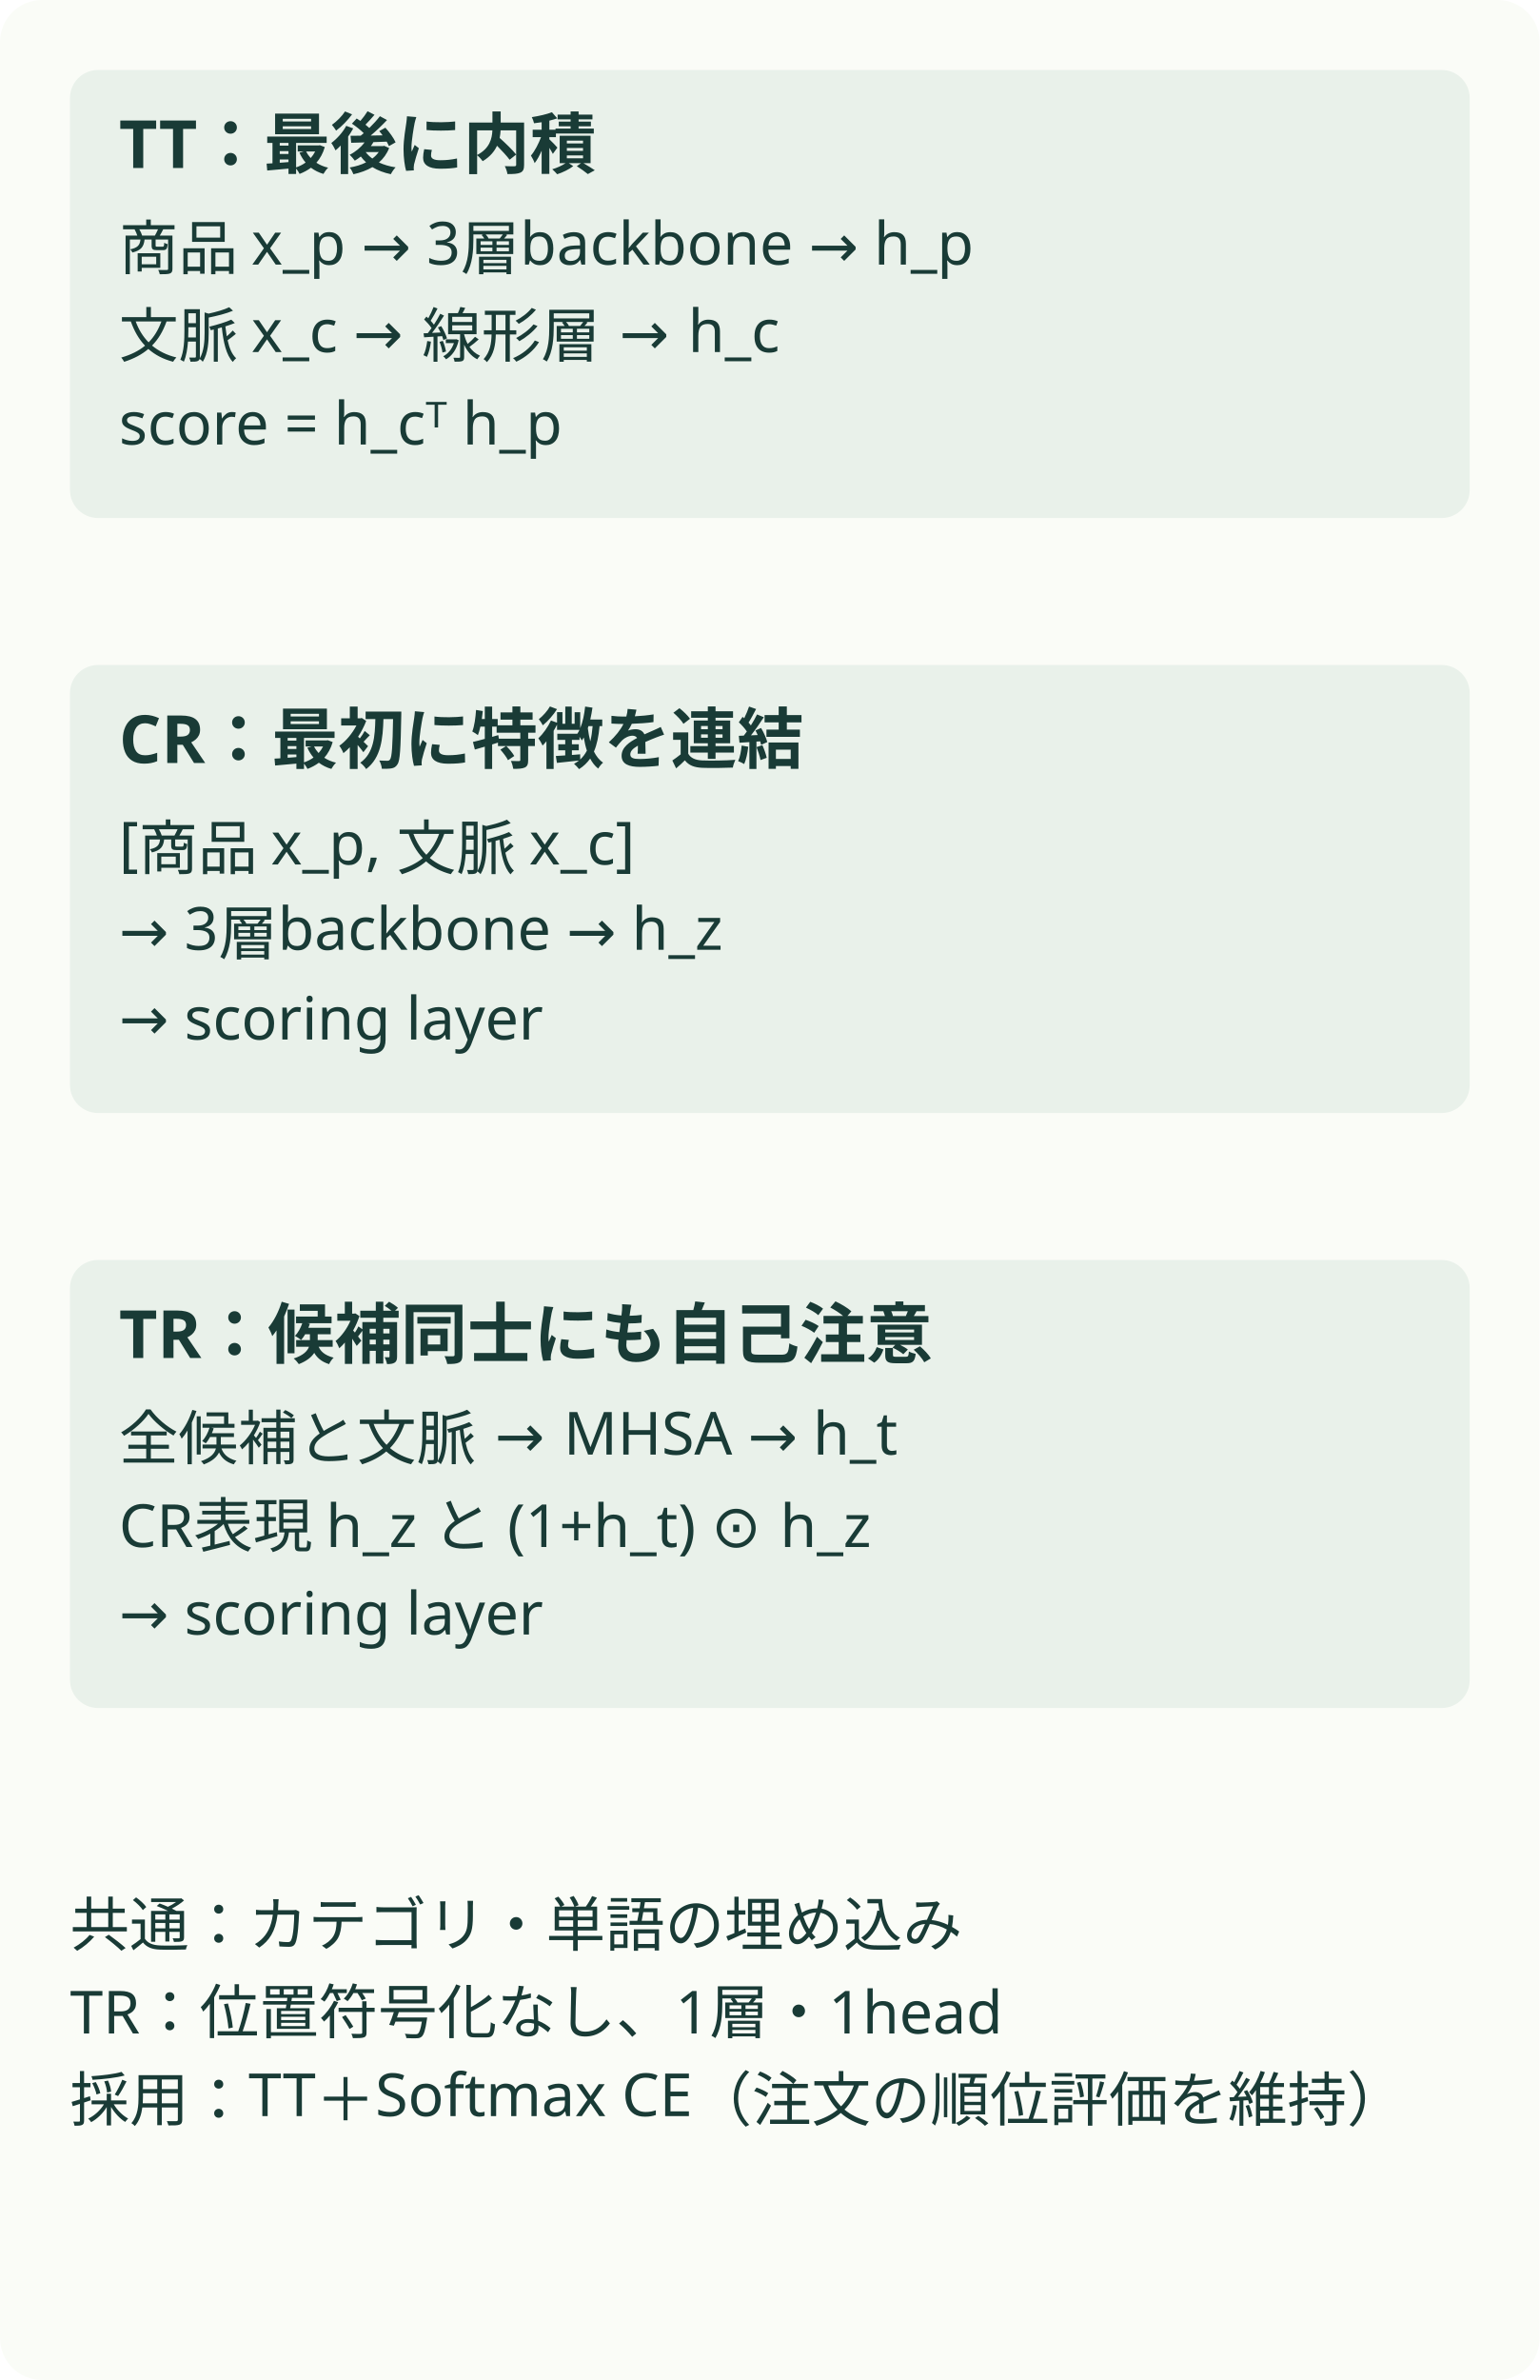
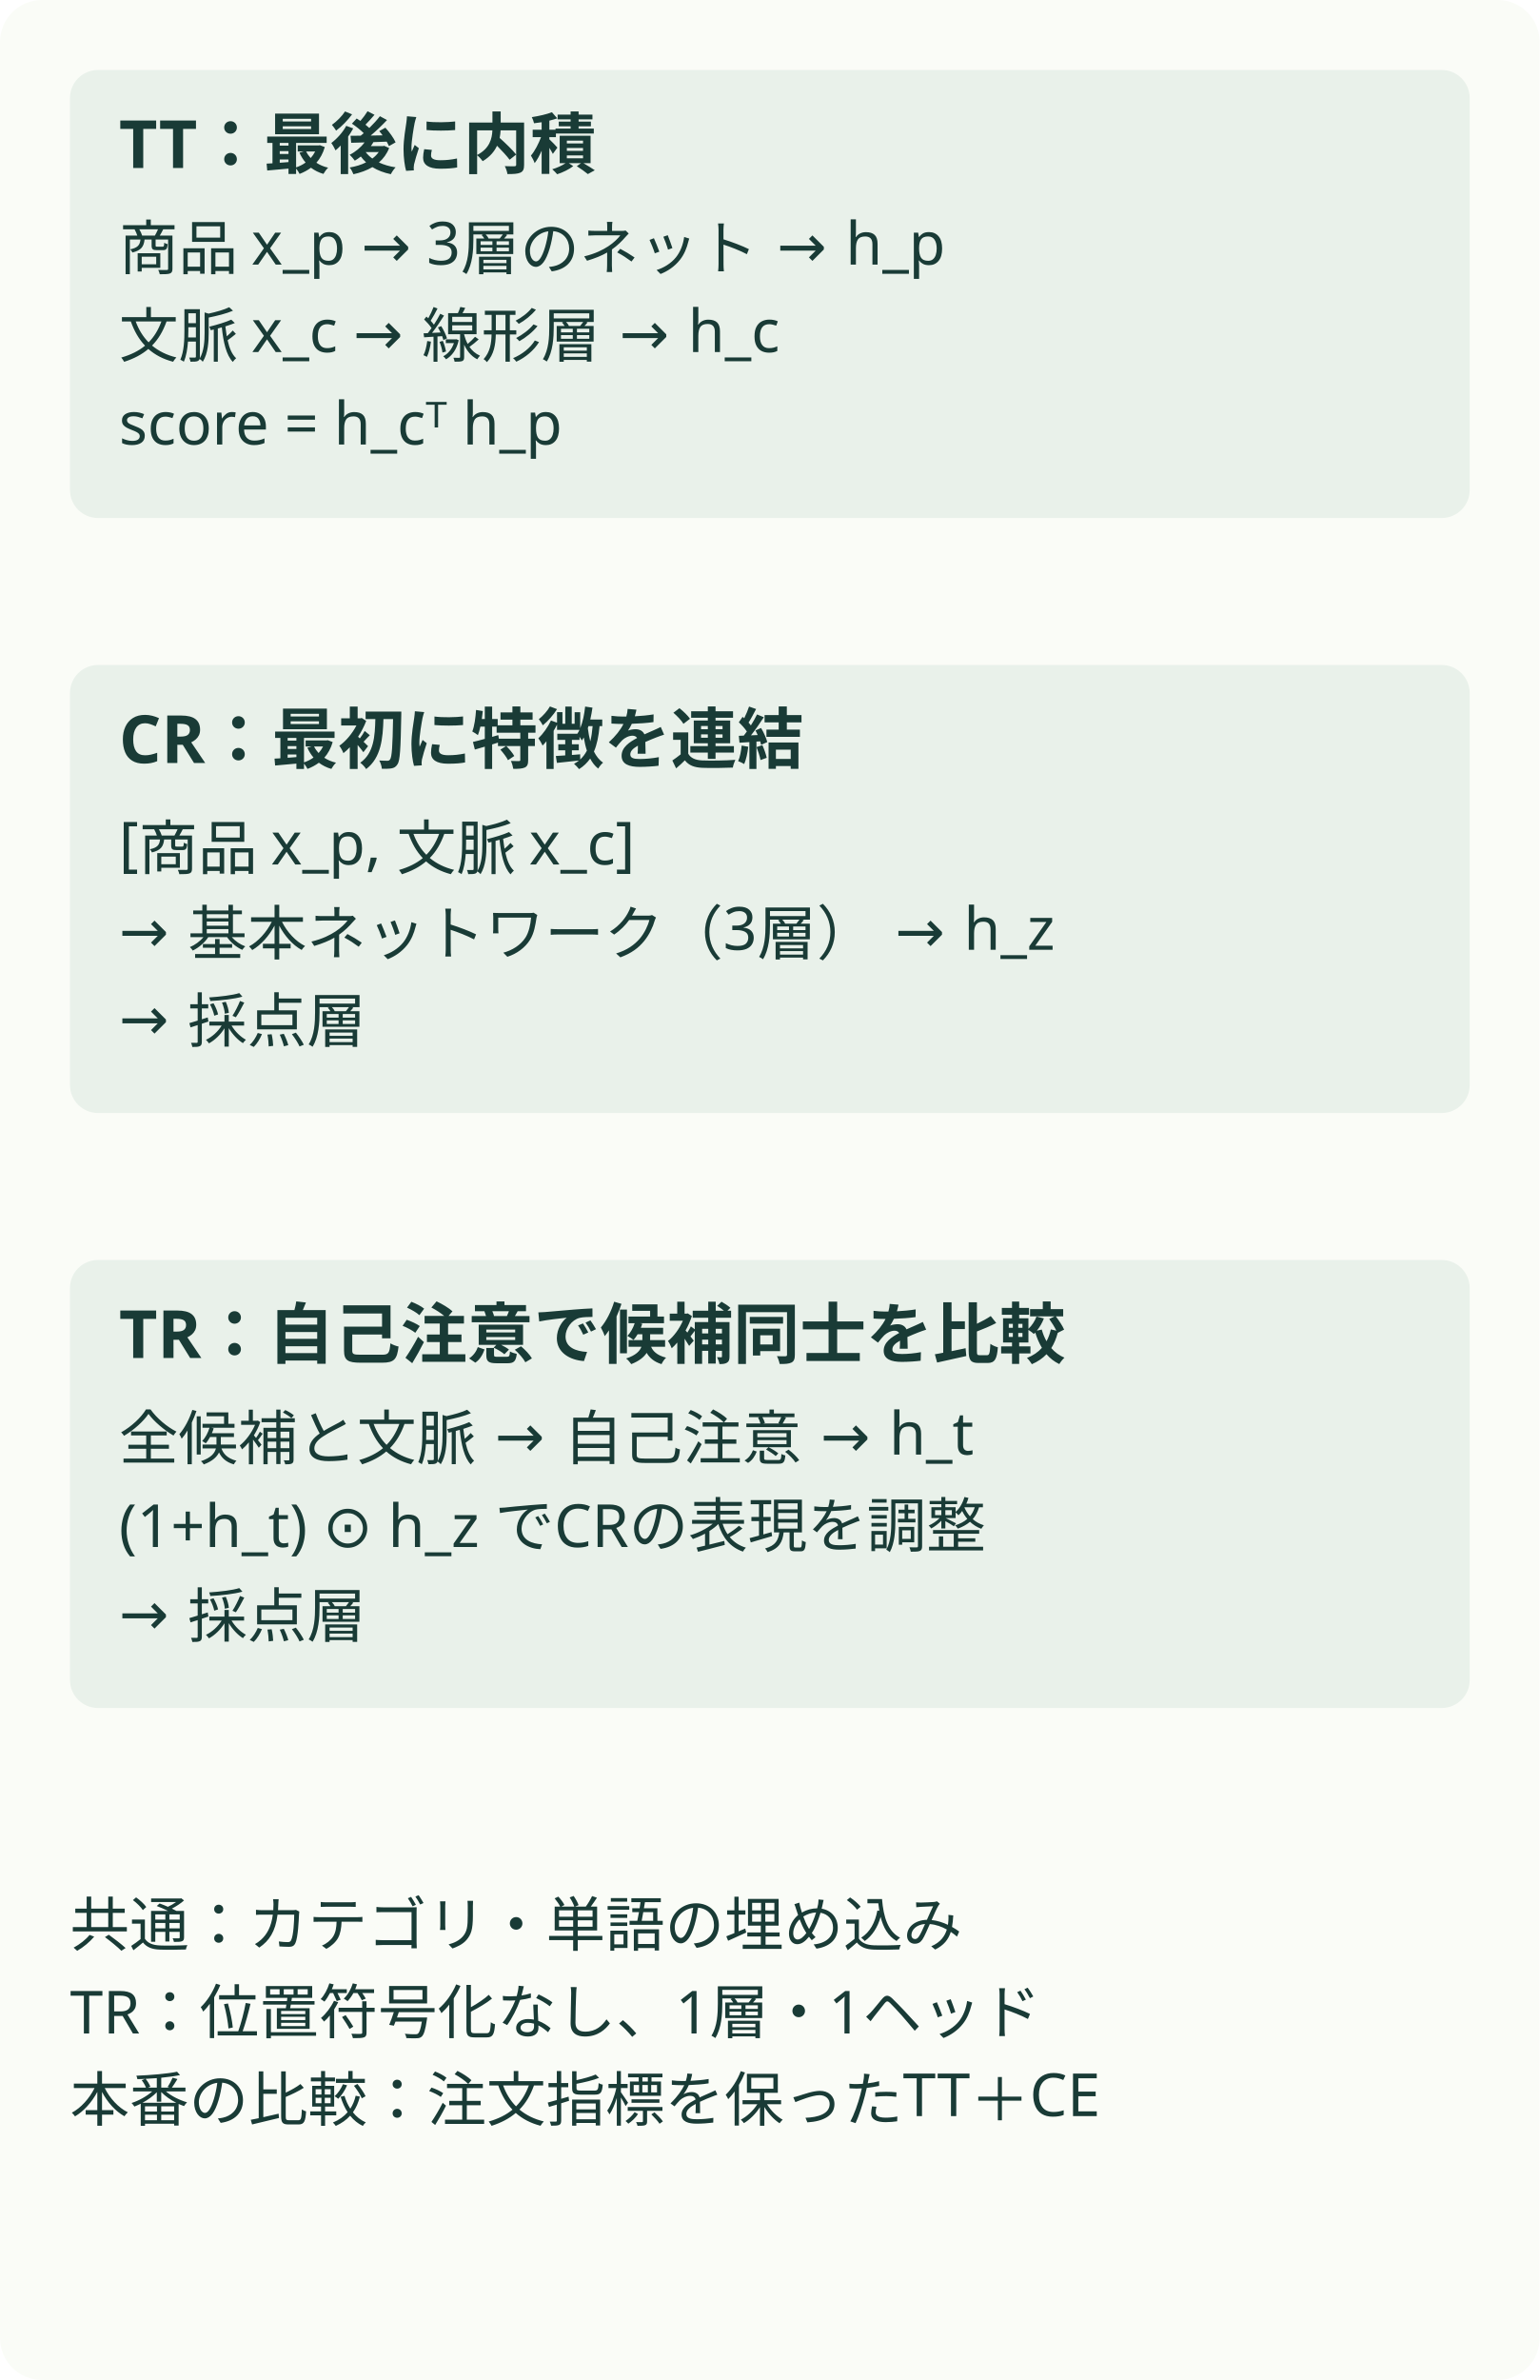
<svg xmlns="http://www.w3.org/2000/svg" viewBox="0 0 440 680" role="img" aria-labelledby="title desc">
  <defs>
    <marker id="arrow" markerWidth="8" markerHeight="8" refX="6" refY="3" orient="auto">
      <path d="M0,0 L6,3 L0,6" fill="#217661" />
    </marker>
  </defs>
  <rect width="440" height="680" rx="12" fill="#fafcf7" />
  <rect x="20" y="20" width="400" height="128" rx="8" fill="#e9f1ea" stroke="none" />
  <text x="34" y="48" font-family="sans-serif" font-size="19" font-weight="bold" fill="#193b36">TT：最後に内積</text>
-   <text x="34" y="77" font-family="sans-serif" font-size="17" font-weight="normal" fill="#193b36">商品 x_p → 3層backbone → h_p</text>
+   <text x="34" y="77" font-family="sans-serif" font-size="17" font-weight="normal" fill="#193b36">商品 x_p → 3層のネット → h_p</text>
  <text x="34" y="102" font-family="sans-serif" font-size="17" font-weight="normal" fill="#193b36">文脈 x_c → 線形層 → h_c</text>
  <text x="34" y="127" font-family="sans-serif" font-size="17" font-weight="normal" fill="#193b36">score = h_cᵀ h_p</text>
  <rect x="20" y="190" width="400" height="128" rx="8" fill="#e9f1ea" stroke="none" />
  <text x="34" y="218" font-family="sans-serif" font-size="19" font-weight="bold" fill="#193b36">CR：最初に特徴を連結</text>
  <text x="34" y="247" font-family="sans-serif" font-size="17" font-weight="normal" fill="#193b36">[商品 x_p, 文脈 x_c]</text>
-   <text x="34" y="272" font-family="sans-serif" font-size="17" font-weight="normal" fill="#193b36">→ 3層backbone → h_z</text>
-   <text x="34" y="297" font-family="sans-serif" font-size="17" font-weight="normal" fill="#193b36">→ scoring layer</text>
+   <text x="34" y="272" font-family="sans-serif" font-size="17" font-weight="normal" fill="#193b36">→ 基本ネットワーク（3層） → h_z</text>
+   <text x="34" y="297" font-family="sans-serif" font-size="17" font-weight="normal" fill="#193b36">→ 採点層</text>
  <rect x="20" y="360" width="400" height="128" rx="8" fill="#e9f1ea" stroke="none" />
-   <text x="34" y="388" font-family="sans-serif" font-size="19" font-weight="bold" fill="#193b36">TR：候補同士にも自己注意</text>
-   <text x="34" y="417" font-family="sans-serif" font-size="17" font-weight="normal" fill="#193b36">全候補と文脈 → MHSA → h_t</text>
-   <text x="34" y="442" font-family="sans-serif" font-size="17" font-weight="normal" fill="#193b36">CR表現 h_z と (1+h_t) ⊙ h_z</text>
-   <text x="34" y="467" font-family="sans-serif" font-size="17" font-weight="normal" fill="#193b36">→ scoring layer</text>
+   <text x="34" y="388" font-family="sans-serif" font-size="19" font-weight="bold" fill="#193b36">TR：自己注意で候補同士を比較</text>
+   <text x="34" y="417" font-family="sans-serif" font-size="17" font-weight="normal" fill="#193b36">全候補と文脈 → 自己注意 → h_t</text>
+   <text x="34" y="442" font-family="sans-serif" font-size="17" font-weight="normal" fill="#193b36">(1+h_t) ⊙ h_z でCRの表現を調整</text>
+   <text x="34" y="467" font-family="sans-serif" font-size="17" font-weight="normal" fill="#193b36">→ 採点層</text>
  <text x="20" y="556" font-family="sans-serif" font-size="17" font-weight="normal" fill="#193b36">共通：カテゴリ・単語の埋め込み</text>
-   <text x="20" y="581" font-family="sans-serif" font-size="17" font-weight="normal" fill="#193b36">TR：位置符号化なし、1層・1head</text>
-   <text x="20" y="606" font-family="sans-serif" font-size="17" font-weight="normal" fill="#193b36">採用：TT＋Softmax CE（注文の順位評価を維持）</text>
+   <text x="20" y="581" font-family="sans-serif" font-size="17" font-weight="normal" fill="#193b36">TR：位置符号化なし、1層・1ヘッド</text>
+   <text x="20" y="606" font-family="sans-serif" font-size="17" font-weight="normal" fill="#193b36">本番の比較：注文指標を保ったTT＋CE</text>
</svg>
